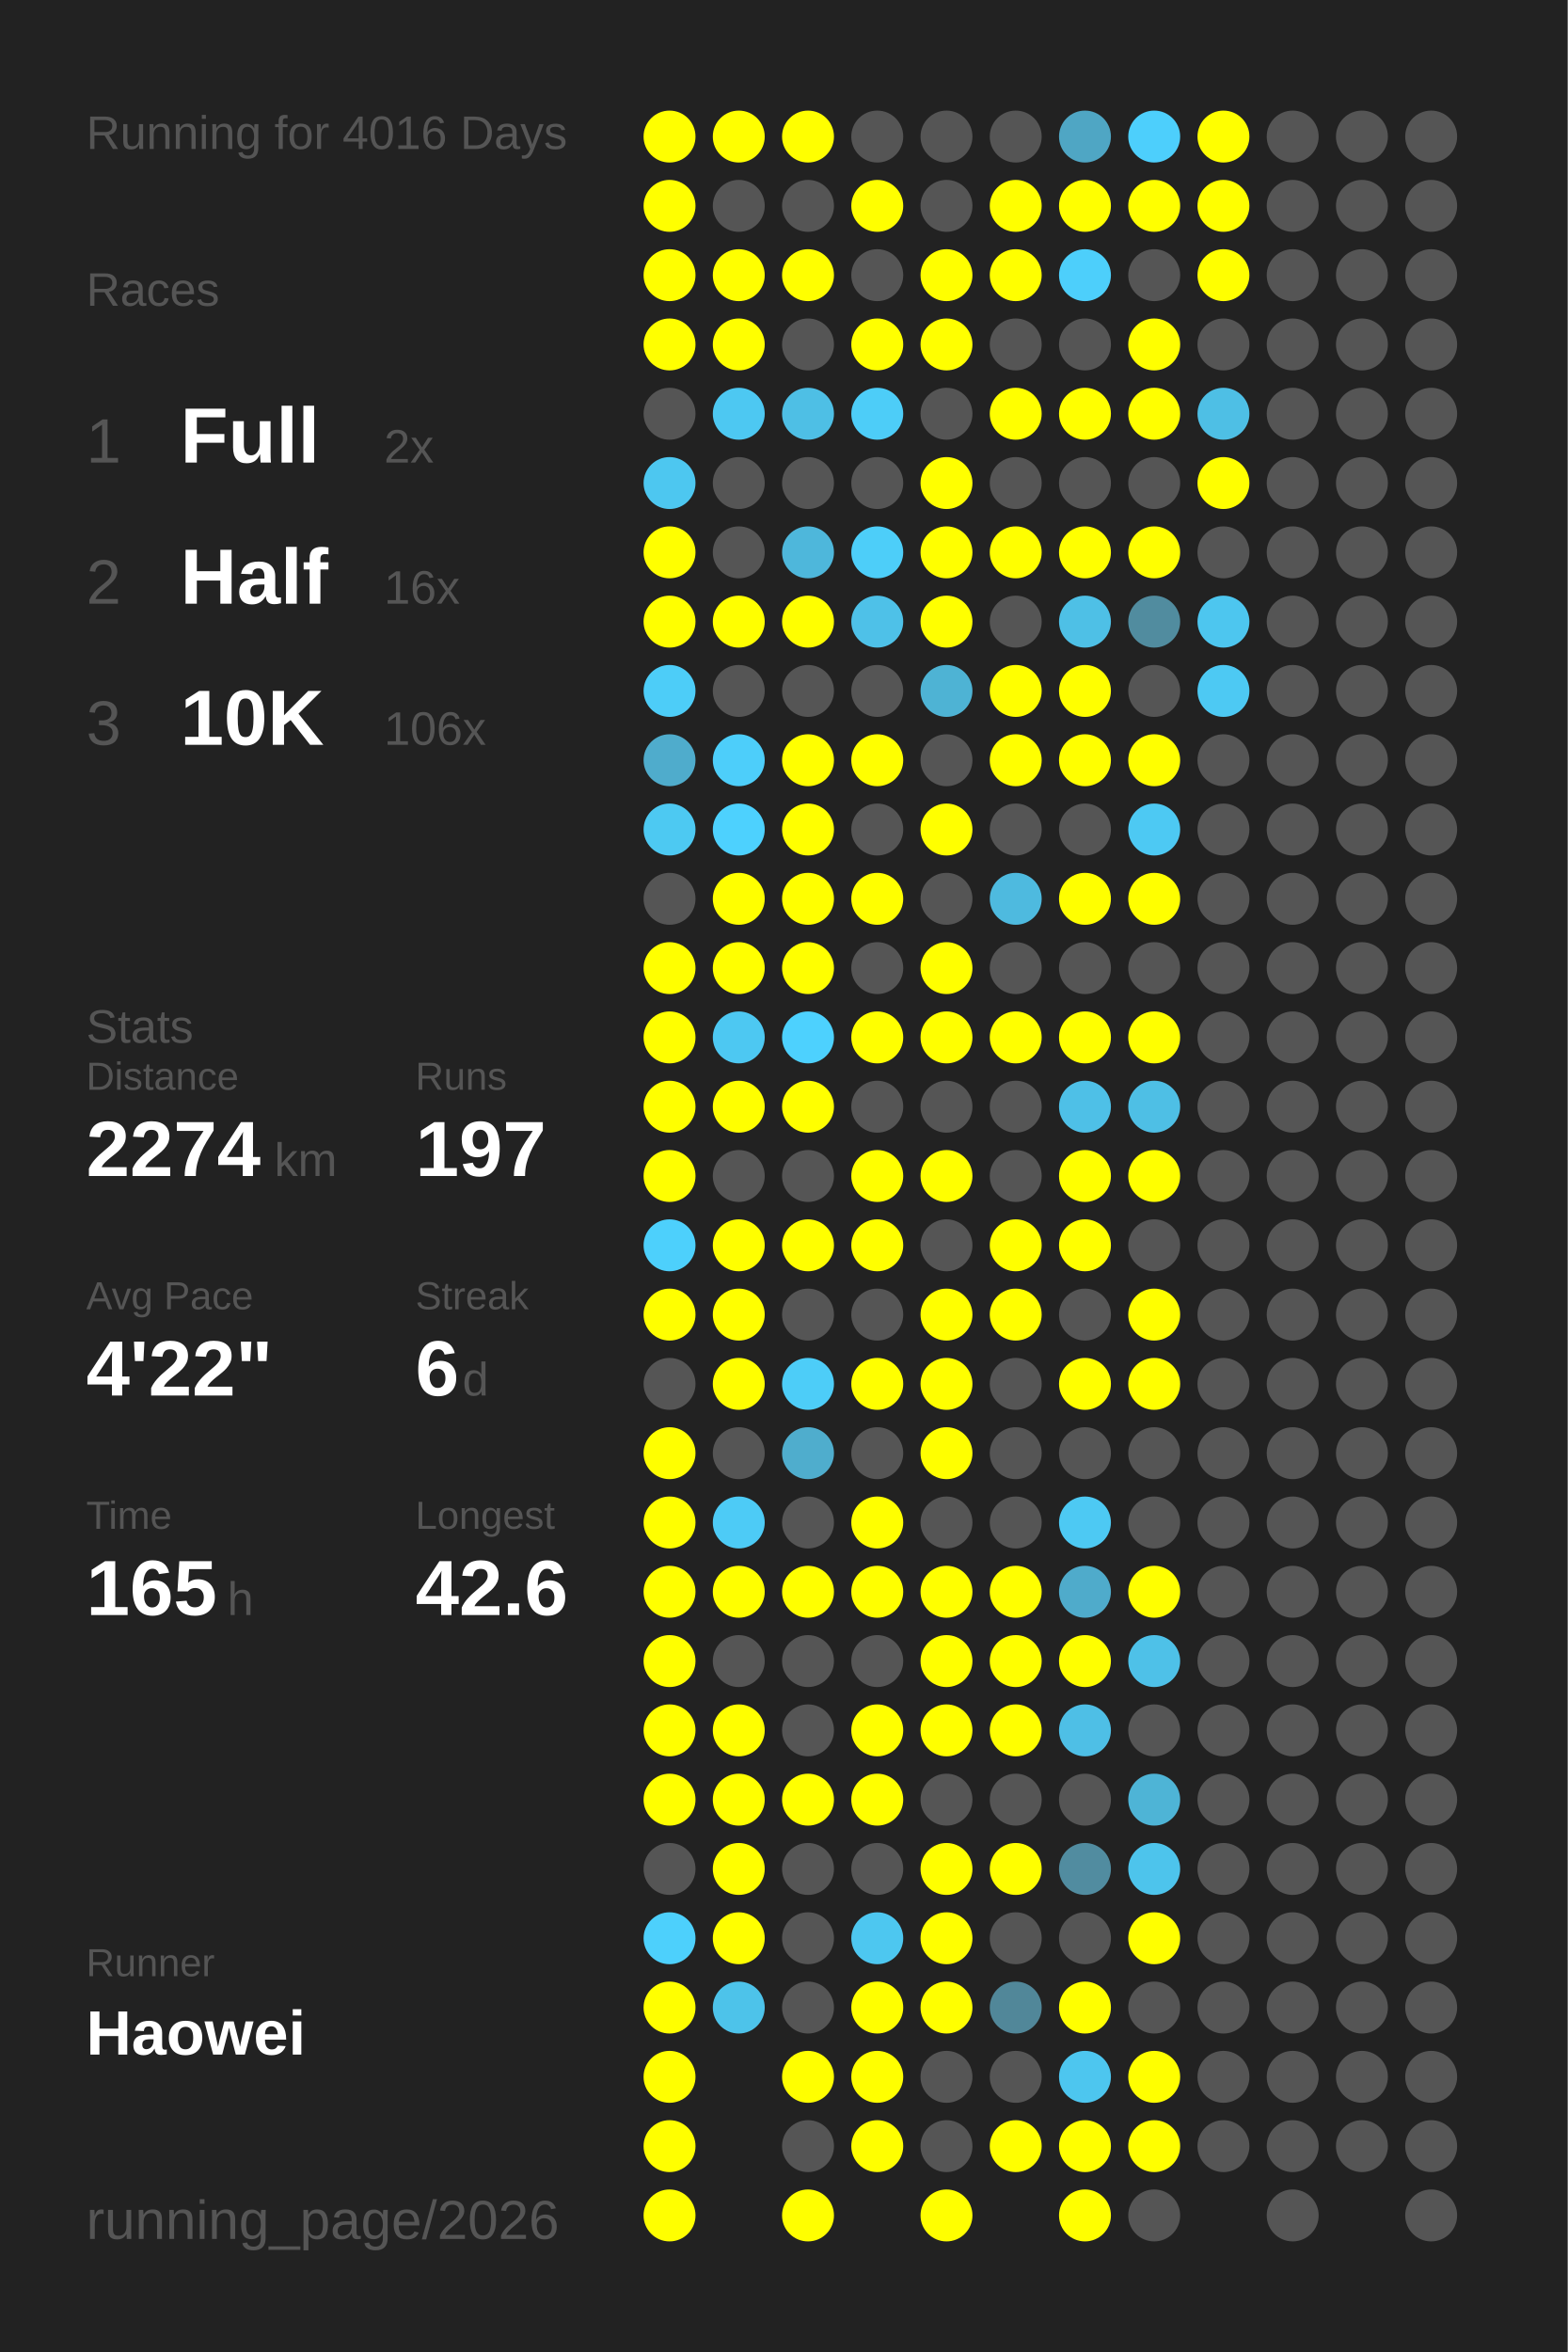
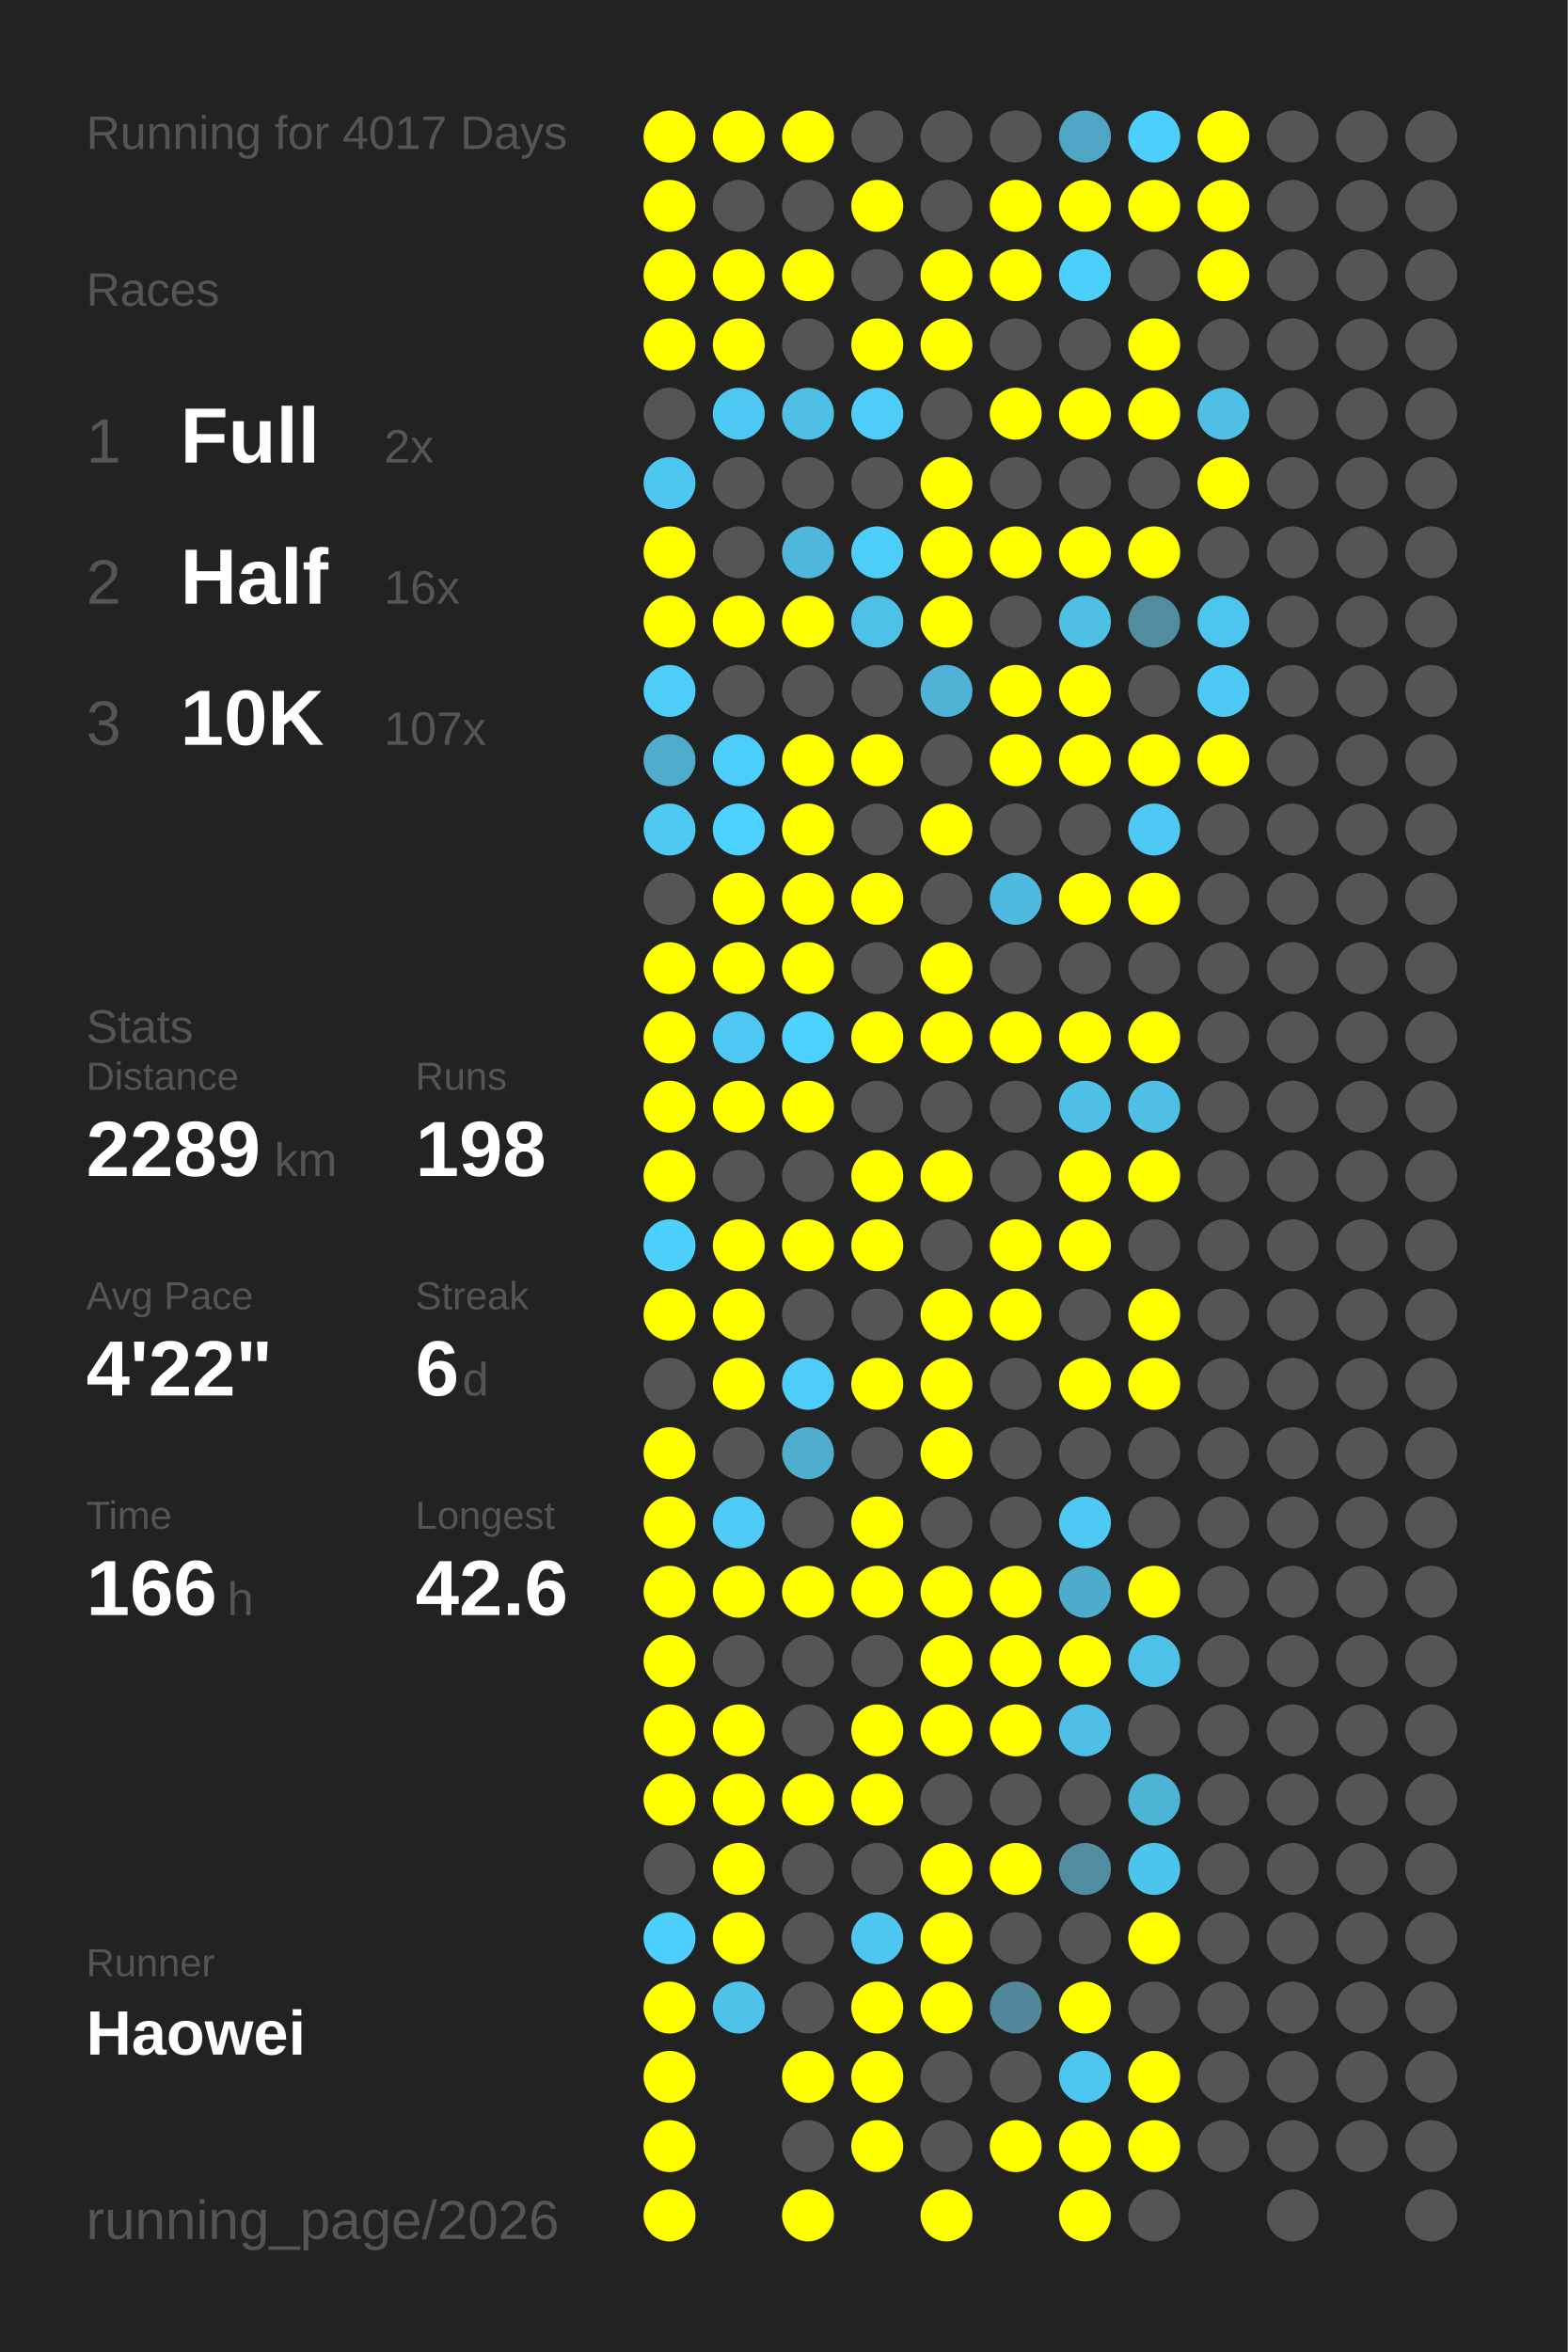
<svg xmlns="http://www.w3.org/2000/svg" baseProfile="full" height="300mm" version="1.1" viewBox="0,0,200,300" width="200mm">
  <defs />
  <rect fill="#222222" height="300" width="200" x="0" y="0" />
-   <text fill="#555555" style="font-size:6px; font-family:Arial;" x="11" y="19">Running for 4016 Days</text>
+   <text fill="#555555" style="font-size:6px; font-family:Arial;" x="11" y="19">Running for 4017 Days</text>
  <text fill="#555555" style="font-size:6px; font-family:Arial;" x="11" y="39">Races</text>
  <text fill="#555555" style="font-size:8px; font-family:Arial;" x="11" y="59">1</text>
  <text fill="#FFFFFF" style="font-size:10px; font-family:Arial; font-weight:bold;" x="23" y="59">Full</text>
  <text fill="#555555" style="font-size:6px; font-family:Arial;" x="49" y="59">2x</text>
  <text fill="#555555" style="font-size:8px; font-family:Arial;" x="11" y="77">2</text>
  <text fill="#FFFFFF" style="font-size:10px; font-family:Arial; font-weight:bold;" x="23" y="77">Half</text>
  <text fill="#555555" style="font-size:6px; font-family:Arial;" x="49" y="77">16x</text>
  <text fill="#555555" style="font-size:8px; font-family:Arial;" x="11" y="95">3</text>
  <text fill="#FFFFFF" style="font-size:10px; font-family:Arial; font-weight:bold;" x="23" y="95">10K</text>
-   <text fill="#555555" style="font-size:6px; font-family:Arial;" x="49" y="95">106x</text>
+   <text fill="#555555" style="font-size:6px; font-family:Arial;" x="49" y="95">107x</text>
  <text fill="#555555" style="font-size:6px; font-family:Arial;" x="11" y="133">Stats</text>
  <text fill="#555555" style="font-size:5px; font-family:Arial;" x="11" y="139">Distance</text>
-   <text fill="#FFFFFF" style="font-size:10px; font-family:Arial; font-weight:bold;" x="11" y="150">2274</text>
+   <text fill="#FFFFFF" style="font-size:10px; font-family:Arial; font-weight:bold;" x="11" y="150">2289</text>
  <text fill="#555555" style="font-size:6px; font-family:Arial;" x="35" y="150">km</text>
  <text fill="#555555" style="font-size:5px; font-family:Arial;" x="53" y="139">Runs</text>
-   <text fill="#FFFFFF" style="font-size:10px; font-family:Arial; font-weight:bold;" x="53" y="150">197</text>
+   <text fill="#FFFFFF" style="font-size:10px; font-family:Arial; font-weight:bold;" x="53" y="150">198</text>
  <text fill="#555555" style="font-size:5px; font-family:Arial;" x="11" y="167">Avg Pace</text>
  <text fill="#FFFFFF" style="font-size:10px; font-family:Arial; font-weight:bold;" x="11" y="178">4'22"</text>
  <text fill="#555555" style="font-size:5px; font-family:Arial;" x="53" y="167">Streak</text>
  <text fill="#FFFFFF" style="font-size:10px; font-family:Arial; font-weight:bold;" x="53" y="178">6</text>
  <text fill="#555555" style="font-size:6px; font-family:Arial;" x="59" y="178">d</text>
  <text fill="#555555" style="font-size:5px; font-family:Arial;" x="11" y="195">Time</text>
-   <text fill="#FFFFFF" style="font-size:10px; font-family:Arial; font-weight:bold;" x="11" y="206">165</text>
+   <text fill="#FFFFFF" style="font-size:10px; font-family:Arial; font-weight:bold;" x="11" y="206">166</text>
  <text fill="#555555" style="font-size:6px; font-family:Arial;" x="29" y="206">h</text>
  <text fill="#555555" style="font-size:5px; font-family:Arial;" x="53" y="195">Longest</text>
  <text fill="#FFFFFF" style="font-size:10px; font-family:Arial; font-weight:bold;" x="53" y="206">42.6</text>
  <text fill="#555555" style="font-size:5px; font-family:Arial;" x="11" y="252.065">Runner</text>
  <text fill="#FFFFFF" style="font-size:8px; font-family:Arial; font-weight:bold;" x="11" y="262.065">Haowei</text>
  <text fill="#555555" style="font-size:7px; font-family:Arial;" x="11" y="285.581">running_page/2026</text>
  <circle cx="85.417" cy="17.419" fill="#FFFF00" r="3.312" />
  <circle cx="85.417" cy="26.258" fill="#FFFF00" r="3.312" />
  <circle cx="85.417" cy="35.097" fill="#FFFF00" r="3.312" />
  <circle cx="85.417" cy="43.935" fill="#FFFF00" r="3.312" />
  <circle cx="85.417" cy="52.774" fill="#555555" r="3.312" />
  <circle cx="85.417" cy="61.613" fill="#4dc7f0" r="3.312" />
  <circle cx="85.417" cy="70.452" fill="#FFFF00" r="3.312" />
  <circle cx="85.417" cy="79.29" fill="#FFFF00" r="3.312" />
  <circle cx="85.417" cy="88.129" fill="#4dcdf8" r="3.312" />
  <circle cx="85.417" cy="96.968" fill="#4faccc" r="3.312" />
  <circle cx="85.417" cy="105.806" fill="#4dc9f2" r="3.312" />
  <circle cx="85.417" cy="114.645" fill="#555555" r="3.312" />
  <circle cx="85.417" cy="123.484" fill="#FFFF00" r="3.312" />
  <circle cx="85.417" cy="132.323" fill="#FFFF00" r="3.312" />
  <circle cx="85.417" cy="141.161" fill="#FFFF00" r="3.312" />
  <circle cx="85.417" cy="150" fill="#FFFF00" r="3.312" />
  <circle cx="85.417" cy="158.839" fill="#4dd0fc" r="3.312" />
  <circle cx="85.417" cy="167.677" fill="#FFFF00" r="3.312" />
  <circle cx="85.417" cy="176.516" fill="#555555" r="3.312" />
  <circle cx="85.417" cy="185.355" fill="#FFFF00" r="3.312" />
  <circle cx="85.417" cy="194.194" fill="#FFFF00" r="3.312" />
  <circle cx="85.417" cy="203.032" fill="#FFFF00" r="3.312" />
  <circle cx="85.417" cy="211.871" fill="#FFFF00" r="3.312" />
  <circle cx="85.417" cy="220.71" fill="#FFFF00" r="3.312" />
  <circle cx="85.417" cy="229.548" fill="#FFFF00" r="3.312" />
  <circle cx="85.417" cy="238.387" fill="#555555" r="3.312" />
  <circle cx="85.417" cy="247.226" fill="#4dd0fc" r="3.312" />
  <circle cx="85.417" cy="256.065" fill="#FFFF00" r="3.312" />
  <circle cx="85.417" cy="264.903" fill="#FFFF00" r="3.312" />
  <circle cx="85.417" cy="273.742" fill="#FFFF00" r="3.312" />
  <circle cx="85.417" cy="282.581" fill="#FFFF00" r="3.312" />
  <circle cx="94.25" cy="17.419" fill="#FFFF00" r="3.312" />
  <circle cx="94.25" cy="26.258" fill="#555555" r="3.312" />
  <circle cx="94.25" cy="35.097" fill="#FFFF00" r="3.312" />
  <circle cx="94.25" cy="43.935" fill="#FFFF00" r="3.312" />
  <circle cx="94.25" cy="52.774" fill="#4dc8f2" r="3.312" />
  <circle cx="94.25" cy="61.613" fill="#555555" r="3.312" />
  <circle cx="94.25" cy="70.452" fill="#555555" r="3.312" />
  <circle cx="94.25" cy="79.29" fill="#FFFF00" r="3.312" />
  <circle cx="94.25" cy="88.129" fill="#555555" r="3.312" />
  <circle cx="94.25" cy="96.968" fill="#4dcefa" r="3.312" />
  <circle cx="94.25" cy="105.806" fill="#4dd1fe" r="3.312" />
  <circle cx="94.25" cy="114.645" fill="#FFFF00" r="3.312" />
  <circle cx="94.25" cy="123.484" fill="#FFFF00" r="3.312" />
  <circle cx="94.25" cy="132.323" fill="#4dc8f2" r="3.312" />
  <circle cx="94.25" cy="141.161" fill="#FFFF00" r="3.312" />
  <circle cx="94.25" cy="150" fill="#555555" r="3.312" />
  <circle cx="94.25" cy="158.839" fill="#FFFF00" r="3.312" />
  <circle cx="94.25" cy="167.677" fill="#FFFF00" r="3.312" />
  <circle cx="94.25" cy="176.516" fill="#FFFF00" r="3.312" />
  <circle cx="94.25" cy="185.355" fill="#555555" r="3.312" />
  <circle cx="94.25" cy="194.194" fill="#4dcbf6" r="3.312" />
  <circle cx="94.25" cy="203.032" fill="#FFFF00" r="3.312" />
  <circle cx="94.25" cy="211.871" fill="#555555" r="3.312" />
  <circle cx="94.25" cy="220.71" fill="#FFFF00" r="3.312" />
  <circle cx="94.25" cy="229.548" fill="#FFFF00" r="3.312" />
  <circle cx="94.25" cy="238.387" fill="#FFFF00" r="3.312" />
  <circle cx="94.25" cy="247.226" fill="#FFFF00" r="3.312" />
  <circle cx="94.25" cy="256.065" fill="#4dc3ea" r="3.312" />
  <circle cx="103.083" cy="17.419" fill="#FFFF00" r="3.312" />
  <circle cx="103.083" cy="26.258" fill="#555555" r="3.312" />
  <circle cx="103.083" cy="35.097" fill="#FFFF00" r="3.312" />
  <circle cx="103.083" cy="43.935" fill="#555555" r="3.312" />
  <circle cx="103.083" cy="52.774" fill="#4ebfe5" r="3.312" />
  <circle cx="103.083" cy="61.613" fill="#555555" r="3.312" />
  <circle cx="103.083" cy="70.452" fill="#4eb7db" r="3.312" />
  <circle cx="103.083" cy="79.29" fill="#FFFF00" r="3.312" />
  <circle cx="103.083" cy="88.129" fill="#555555" r="3.312" />
  <circle cx="103.083" cy="96.968" fill="#FFFF00" r="3.312" />
  <circle cx="103.083" cy="105.806" fill="#FFFF00" r="3.312" />
  <circle cx="103.083" cy="114.645" fill="#FFFF00" r="3.312" />
  <circle cx="103.083" cy="123.484" fill="#FFFF00" r="3.312" />
  <circle cx="103.083" cy="132.323" fill="#4dd1fe" r="3.312" />
  <circle cx="103.083" cy="141.161" fill="#FFFF00" r="3.312" />
  <circle cx="103.083" cy="150" fill="#555555" r="3.312" />
  <circle cx="103.083" cy="158.839" fill="#FFFF00" r="3.312" />
  <circle cx="103.083" cy="167.677" fill="#555555" r="3.312" />
  <circle cx="103.083" cy="176.516" fill="#4dcdf8" r="3.312" />
  <circle cx="103.083" cy="185.355" fill="#4fadcd" r="3.312" />
  <circle cx="103.083" cy="194.194" fill="#555555" r="3.312" />
  <circle cx="103.083" cy="203.032" fill="#FFFF00" r="3.312" />
  <circle cx="103.083" cy="211.871" fill="#555555" r="3.312" />
  <circle cx="103.083" cy="220.71" fill="#555555" r="3.312" />
  <circle cx="103.083" cy="229.548" fill="#FFFF00" r="3.312" />
  <circle cx="103.083" cy="238.387" fill="#555555" r="3.312" />
  <circle cx="103.083" cy="247.226" fill="#555555" r="3.312" />
  <circle cx="103.083" cy="256.065" fill="#555555" r="3.312" />
  <circle cx="103.083" cy="264.903" fill="#FFFF00" r="3.312" />
  <circle cx="103.083" cy="273.742" fill="#555555" r="3.312" />
  <circle cx="103.083" cy="282.581" fill="#FFFF00" r="3.312" />
  <circle cx="111.917" cy="17.419" fill="#555555" r="3.312" />
  <circle cx="111.917" cy="26.258" fill="#FFFF00" r="3.312" />
  <circle cx="111.917" cy="35.097" fill="#555555" r="3.312" />
  <circle cx="111.917" cy="43.935" fill="#FFFF00" r="3.312" />
  <circle cx="111.917" cy="52.774" fill="#4dcdf8" r="3.312" />
  <circle cx="111.917" cy="61.613" fill="#555555" r="3.312" />
  <circle cx="111.917" cy="70.452" fill="#4dcef9" r="3.312" />
  <circle cx="111.917" cy="79.29" fill="#4ec1e8" r="3.312" />
  <circle cx="111.917" cy="88.129" fill="#555555" r="3.312" />
  <circle cx="111.917" cy="96.968" fill="#FFFF00" r="3.312" />
  <circle cx="111.917" cy="105.806" fill="#555555" r="3.312" />
  <circle cx="111.917" cy="114.645" fill="#FFFF00" r="3.312" />
  <circle cx="111.917" cy="123.484" fill="#555555" r="3.312" />
  <circle cx="111.917" cy="132.323" fill="#FFFF00" r="3.312" />
  <circle cx="111.917" cy="141.161" fill="#555555" r="3.312" />
  <circle cx="111.917" cy="150" fill="#FFFF00" r="3.312" />
  <circle cx="111.917" cy="158.839" fill="#FFFF00" r="3.312" />
  <circle cx="111.917" cy="167.677" fill="#555555" r="3.312" />
  <circle cx="111.917" cy="176.516" fill="#FFFF00" r="3.312" />
  <circle cx="111.917" cy="185.355" fill="#555555" r="3.312" />
  <circle cx="111.917" cy="194.194" fill="#FFFF00" r="3.312" />
  <circle cx="111.917" cy="203.032" fill="#FFFF00" r="3.312" />
  <circle cx="111.917" cy="211.871" fill="#555555" r="3.312" />
  <circle cx="111.917" cy="220.71" fill="#FFFF00" r="3.312" />
  <circle cx="111.917" cy="229.548" fill="#FFFF00" r="3.312" />
  <circle cx="111.917" cy="238.387" fill="#555555" r="3.312" />
  <circle cx="111.917" cy="247.226" fill="#4dc7f0" r="3.312" />
  <circle cx="111.917" cy="256.065" fill="#FFFF00" r="3.312" />
  <circle cx="111.917" cy="264.903" fill="#FFFF00" r="3.312" />
  <circle cx="111.917" cy="273.742" fill="#FFFF00" r="3.312" />
  <circle cx="120.75" cy="17.419" fill="#555555" r="3.312" />
  <circle cx="120.75" cy="26.258" fill="#555555" r="3.312" />
  <circle cx="120.75" cy="35.097" fill="#FFFF00" r="3.312" />
  <circle cx="120.75" cy="43.935" fill="#FFFF00" r="3.312" />
  <circle cx="120.75" cy="52.774" fill="#555555" r="3.312" />
  <circle cx="120.75" cy="61.613" fill="#FFFF00" r="3.312" />
  <circle cx="120.75" cy="70.452" fill="#FFFF00" r="3.312" />
  <circle cx="120.75" cy="79.29" fill="#FFFF00" r="3.312" />
  <circle cx="120.75" cy="88.129" fill="#4eb3d4" r="3.312" />
  <circle cx="120.75" cy="96.968" fill="#555555" r="3.312" />
  <circle cx="120.75" cy="105.806" fill="#FFFF00" r="3.312" />
  <circle cx="120.75" cy="114.645" fill="#555555" r="3.312" />
  <circle cx="120.75" cy="123.484" fill="#FFFF00" r="3.312" />
  <circle cx="120.75" cy="132.323" fill="#FFFF00" r="3.312" />
  <circle cx="120.75" cy="141.161" fill="#555555" r="3.312" />
  <circle cx="120.75" cy="150" fill="#FFFF00" r="3.312" />
  <circle cx="120.75" cy="158.839" fill="#555555" r="3.312" />
  <circle cx="120.75" cy="167.677" fill="#FFFF00" r="3.312" />
  <circle cx="120.75" cy="176.516" fill="#FFFF00" r="3.312" />
  <circle cx="120.75" cy="185.355" fill="#FFFF00" r="3.312" />
  <circle cx="120.75" cy="194.194" fill="#555555" r="3.312" />
  <circle cx="120.75" cy="203.032" fill="#FFFF00" r="3.312" />
  <circle cx="120.75" cy="211.871" fill="#FFFF00" r="3.312" />
  <circle cx="120.75" cy="220.71" fill="#FFFF00" r="3.312" />
  <circle cx="120.75" cy="229.548" fill="#555555" r="3.312" />
  <circle cx="120.75" cy="238.387" fill="#FFFF00" r="3.312" />
  <circle cx="120.75" cy="247.226" fill="#FFFF00" r="3.312" />
  <circle cx="120.75" cy="256.065" fill="#FFFF00" r="3.312" />
  <circle cx="120.75" cy="264.903" fill="#555555" r="3.312" />
  <circle cx="120.75" cy="273.742" fill="#555555" r="3.312" />
  <circle cx="120.75" cy="282.581" fill="#FFFF00" r="3.312" />
  <circle cx="129.583" cy="17.419" fill="#555555" r="3.312" />
  <circle cx="129.583" cy="26.258" fill="#FFFF00" r="3.312" />
  <circle cx="129.583" cy="35.097" fill="#FFFF00" r="3.312" />
  <circle cx="129.583" cy="43.935" fill="#555555" r="3.312" />
  <circle cx="129.583" cy="52.774" fill="#FFFF00" r="3.312" />
  <circle cx="129.583" cy="61.613" fill="#555555" r="3.312" />
  <circle cx="129.583" cy="70.452" fill="#FFFF00" r="3.312" />
  <circle cx="129.583" cy="79.29" fill="#555555" r="3.312" />
  <circle cx="129.583" cy="88.129" fill="#FFFF00" r="3.312" />
  <circle cx="129.583" cy="96.968" fill="#FFFF00" r="3.312" />
  <circle cx="129.583" cy="105.806" fill="#555555" r="3.312" />
  <circle cx="129.583" cy="114.645" fill="#4ebadf" r="3.312" />
  <circle cx="129.583" cy="123.484" fill="#555555" r="3.312" />
  <circle cx="129.583" cy="132.323" fill="#FFFF00" r="3.312" />
  <circle cx="129.583" cy="141.161" fill="#555555" r="3.312" />
  <circle cx="129.583" cy="150" fill="#555555" r="3.312" />
  <circle cx="129.583" cy="158.839" fill="#FFFF00" r="3.312" />
  <circle cx="129.583" cy="167.677" fill="#FFFF00" r="3.312" />
  <circle cx="129.583" cy="176.516" fill="#555555" r="3.312" />
  <circle cx="129.583" cy="185.355" fill="#555555" r="3.312" />
  <circle cx="129.583" cy="194.194" fill="#555555" r="3.312" />
  <circle cx="129.583" cy="203.032" fill="#FFFF00" r="3.312" />
  <circle cx="129.583" cy="211.871" fill="#FFFF00" r="3.312" />
  <circle cx="129.583" cy="220.71" fill="#FFFF00" r="3.312" />
  <circle cx="129.583" cy="229.548" fill="#555555" r="3.312" />
  <circle cx="129.583" cy="238.387" fill="#FFFF00" r="3.312" />
  <circle cx="129.583" cy="247.226" fill="#555555" r="3.312" />
  <circle cx="129.583" cy="256.065" fill="#518799" r="3.312" />
  <circle cx="129.583" cy="264.903" fill="#555555" r="3.312" />
  <circle cx="129.583" cy="273.742" fill="#FFFF00" r="3.312" />
  <circle cx="138.417" cy="17.419" fill="#4fa6c4" r="3.312" />
  <circle cx="138.417" cy="26.258" fill="#FFFF00" r="3.312" />
  <circle cx="138.417" cy="35.097" fill="#4dcffb" r="3.312" />
  <circle cx="138.417" cy="43.935" fill="#555555" r="3.312" />
  <circle cx="138.417" cy="52.774" fill="#FFFF00" r="3.312" />
  <circle cx="138.417" cy="61.613" fill="#555555" r="3.312" />
  <circle cx="138.417" cy="70.452" fill="#FFFF00" r="3.312" />
  <circle cx="138.417" cy="79.29" fill="#4ec0e6" r="3.312" />
  <circle cx="138.417" cy="88.129" fill="#FFFF00" r="3.312" />
  <circle cx="138.417" cy="96.968" fill="#FFFF00" r="3.312" />
  <circle cx="138.417" cy="105.806" fill="#555555" r="3.312" />
  <circle cx="138.417" cy="114.645" fill="#FFFF00" r="3.312" />
  <circle cx="138.417" cy="123.484" fill="#555555" r="3.312" />
  <circle cx="138.417" cy="132.323" fill="#FFFF00" r="3.312" />
  <circle cx="138.417" cy="141.161" fill="#4ec0e7" r="3.312" />
  <circle cx="138.417" cy="150" fill="#FFFF00" r="3.312" />
  <circle cx="138.417" cy="158.839" fill="#FFFF00" r="3.312" />
  <circle cx="138.417" cy="167.677" fill="#555555" r="3.312" />
  <circle cx="138.417" cy="176.516" fill="#FFFF00" r="3.312" />
  <circle cx="138.417" cy="185.355" fill="#555555" r="3.312" />
  <circle cx="138.417" cy="194.194" fill="#4dc9f3" r="3.312" />
  <circle cx="138.417" cy="203.032" fill="#4fabcb" r="3.312" />
  <circle cx="138.417" cy="211.871" fill="#FFFF00" r="3.312" />
  <circle cx="138.417" cy="220.71" fill="#4ebfe6" r="3.312" />
  <circle cx="138.417" cy="229.548" fill="#555555" r="3.312" />
  <circle cx="138.417" cy="238.387" fill="#518ca0" r="3.312" />
  <circle cx="138.417" cy="247.226" fill="#555555" r="3.312" />
  <circle cx="138.417" cy="256.065" fill="#FFFF00" r="3.312" />
  <circle cx="138.417" cy="264.903" fill="#4dc6ef" r="3.312" />
  <circle cx="138.417" cy="273.742" fill="#FFFF00" r="3.312" />
  <circle cx="138.417" cy="282.581" fill="#FFFF00" r="3.312" />
  <circle cx="147.25" cy="17.419" fill="#4dcffc" r="3.312" />
  <circle cx="147.25" cy="26.258" fill="#FFFF00" r="3.312" />
  <circle cx="147.25" cy="35.097" fill="#555555" r="3.312" />
  <circle cx="147.25" cy="43.935" fill="#FFFF00" r="3.312" />
  <circle cx="147.25" cy="52.774" fill="#FFFF00" r="3.312" />
  <circle cx="147.25" cy="61.613" fill="#555555" r="3.312" />
  <circle cx="147.25" cy="70.452" fill="#FFFF00" r="3.312" />
  <circle cx="147.25" cy="79.29" fill="#518c9f" r="3.312" />
  <circle cx="147.25" cy="88.129" fill="#555555" r="3.312" />
  <circle cx="147.25" cy="96.968" fill="#FFFF00" r="3.312" />
  <circle cx="147.25" cy="105.806" fill="#4dc9f3" r="3.312" />
  <circle cx="147.25" cy="114.645" fill="#FFFF00" r="3.312" />
  <circle cx="147.25" cy="123.484" fill="#555555" r="3.312" />
  <circle cx="147.25" cy="132.323" fill="#FFFF00" r="3.312" />
  <circle cx="147.25" cy="141.161" fill="#4ebfe5" r="3.312" />
  <circle cx="147.25" cy="150" fill="#FFFF00" r="3.312" />
  <circle cx="147.25" cy="158.839" fill="#555555" r="3.312" />
  <circle cx="147.25" cy="167.677" fill="#FFFF00" r="3.312" />
  <circle cx="147.25" cy="176.516" fill="#FFFF00" r="3.312" />
  <circle cx="147.25" cy="185.355" fill="#555555" r="3.312" />
  <circle cx="147.25" cy="194.194" fill="#555555" r="3.312" />
  <circle cx="147.25" cy="203.032" fill="#FFFF00" r="3.312" />
  <circle cx="147.25" cy="211.871" fill="#4ec1e8" r="3.312" />
  <circle cx="147.25" cy="220.71" fill="#555555" r="3.312" />
  <circle cx="147.25" cy="229.548" fill="#4eb4d6" r="3.312" />
  <circle cx="147.25" cy="238.387" fill="#4dc4ec" r="3.312" />
  <circle cx="147.25" cy="247.226" fill="#FFFF00" r="3.312" />
  <circle cx="147.25" cy="256.065" fill="#555555" r="3.312" />
  <circle cx="147.25" cy="264.903" fill="#FFFF00" r="3.312" />
  <circle cx="147.25" cy="273.742" fill="#FFFF00" r="3.312" />
  <circle cx="147.25" cy="282.581" fill="#555555" r="3.312" />
  <circle cx="156.083" cy="17.419" fill="#FFFF00" r="3.312" />
  <circle cx="156.083" cy="26.258" fill="#FFFF00" r="3.312" />
  <circle cx="156.083" cy="35.097" fill="#FFFF00" r="3.312" />
  <circle cx="156.083" cy="43.935" fill="#555555" r="3.312" />
  <circle cx="156.083" cy="52.774" fill="#4ebfe5" r="3.312" />
  <circle cx="156.083" cy="61.613" fill="#FFFF00" r="3.312" />
  <circle cx="156.083" cy="70.452" fill="#555555" r="3.312" />
  <circle cx="156.083" cy="79.29" fill="#4dc6ef" r="3.312" />
  <circle cx="156.083" cy="88.129" fill="#4dc9f3" r="3.312" />
-   <circle cx="156.083" cy="96.968" fill="#555555" r="3.312" />
+   <circle cx="156.083" cy="96.968" fill="#FFFF00" r="3.312" />
  <circle cx="156.083" cy="105.806" fill="#555555" r="3.312" />
  <circle cx="156.083" cy="114.645" fill="#555555" r="3.312" />
  <circle cx="156.083" cy="123.484" fill="#555555" r="3.312" />
  <circle cx="156.083" cy="132.323" fill="#555555" r="3.312" />
  <circle cx="156.083" cy="141.161" fill="#555555" r="3.312" />
  <circle cx="156.083" cy="150" fill="#555555" r="3.312" />
  <circle cx="156.083" cy="158.839" fill="#555555" r="3.312" />
  <circle cx="156.083" cy="167.677" fill="#555555" r="3.312" />
  <circle cx="156.083" cy="176.516" fill="#555555" r="3.312" />
  <circle cx="156.083" cy="185.355" fill="#555555" r="3.312" />
  <circle cx="156.083" cy="194.194" fill="#555555" r="3.312" />
  <circle cx="156.083" cy="203.032" fill="#555555" r="3.312" />
  <circle cx="156.083" cy="211.871" fill="#555555" r="3.312" />
  <circle cx="156.083" cy="220.71" fill="#555555" r="3.312" />
  <circle cx="156.083" cy="229.548" fill="#555555" r="3.312" />
  <circle cx="156.083" cy="238.387" fill="#555555" r="3.312" />
  <circle cx="156.083" cy="247.226" fill="#555555" r="3.312" />
  <circle cx="156.083" cy="256.065" fill="#555555" r="3.312" />
  <circle cx="156.083" cy="264.903" fill="#555555" r="3.312" />
  <circle cx="156.083" cy="273.742" fill="#555555" r="3.312" />
  <circle cx="164.917" cy="17.419" fill="#555555" r="3.312" />
  <circle cx="164.917" cy="26.258" fill="#555555" r="3.312" />
  <circle cx="164.917" cy="35.097" fill="#555555" r="3.312" />
  <circle cx="164.917" cy="43.935" fill="#555555" r="3.312" />
  <circle cx="164.917" cy="52.774" fill="#555555" r="3.312" />
  <circle cx="164.917" cy="61.613" fill="#555555" r="3.312" />
  <circle cx="164.917" cy="70.452" fill="#555555" r="3.312" />
  <circle cx="164.917" cy="79.29" fill="#555555" r="3.312" />
  <circle cx="164.917" cy="88.129" fill="#555555" r="3.312" />
  <circle cx="164.917" cy="96.968" fill="#555555" r="3.312" />
  <circle cx="164.917" cy="105.806" fill="#555555" r="3.312" />
  <circle cx="164.917" cy="114.645" fill="#555555" r="3.312" />
  <circle cx="164.917" cy="123.484" fill="#555555" r="3.312" />
  <circle cx="164.917" cy="132.323" fill="#555555" r="3.312" />
  <circle cx="164.917" cy="141.161" fill="#555555" r="3.312" />
  <circle cx="164.917" cy="150" fill="#555555" r="3.312" />
  <circle cx="164.917" cy="158.839" fill="#555555" r="3.312" />
  <circle cx="164.917" cy="167.677" fill="#555555" r="3.312" />
  <circle cx="164.917" cy="176.516" fill="#555555" r="3.312" />
  <circle cx="164.917" cy="185.355" fill="#555555" r="3.312" />
  <circle cx="164.917" cy="194.194" fill="#555555" r="3.312" />
  <circle cx="164.917" cy="203.032" fill="#555555" r="3.312" />
  <circle cx="164.917" cy="211.871" fill="#555555" r="3.312" />
  <circle cx="164.917" cy="220.71" fill="#555555" r="3.312" />
  <circle cx="164.917" cy="229.548" fill="#555555" r="3.312" />
  <circle cx="164.917" cy="238.387" fill="#555555" r="3.312" />
  <circle cx="164.917" cy="247.226" fill="#555555" r="3.312" />
  <circle cx="164.917" cy="256.065" fill="#555555" r="3.312" />
  <circle cx="164.917" cy="264.903" fill="#555555" r="3.312" />
  <circle cx="164.917" cy="273.742" fill="#555555" r="3.312" />
  <circle cx="164.917" cy="282.581" fill="#555555" r="3.312" />
  <circle cx="173.75" cy="17.419" fill="#555555" r="3.312" />
  <circle cx="173.75" cy="26.258" fill="#555555" r="3.312" />
  <circle cx="173.75" cy="35.097" fill="#555555" r="3.312" />
  <circle cx="173.75" cy="43.935" fill="#555555" r="3.312" />
  <circle cx="173.75" cy="52.774" fill="#555555" r="3.312" />
  <circle cx="173.75" cy="61.613" fill="#555555" r="3.312" />
  <circle cx="173.75" cy="70.452" fill="#555555" r="3.312" />
  <circle cx="173.75" cy="79.29" fill="#555555" r="3.312" />
  <circle cx="173.75" cy="88.129" fill="#555555" r="3.312" />
  <circle cx="173.75" cy="96.968" fill="#555555" r="3.312" />
  <circle cx="173.75" cy="105.806" fill="#555555" r="3.312" />
  <circle cx="173.75" cy="114.645" fill="#555555" r="3.312" />
  <circle cx="173.75" cy="123.484" fill="#555555" r="3.312" />
  <circle cx="173.75" cy="132.323" fill="#555555" r="3.312" />
  <circle cx="173.75" cy="141.161" fill="#555555" r="3.312" />
  <circle cx="173.75" cy="150" fill="#555555" r="3.312" />
  <circle cx="173.75" cy="158.839" fill="#555555" r="3.312" />
  <circle cx="173.75" cy="167.677" fill="#555555" r="3.312" />
  <circle cx="173.75" cy="176.516" fill="#555555" r="3.312" />
  <circle cx="173.75" cy="185.355" fill="#555555" r="3.312" />
  <circle cx="173.75" cy="194.194" fill="#555555" r="3.312" />
  <circle cx="173.75" cy="203.032" fill="#555555" r="3.312" />
  <circle cx="173.75" cy="211.871" fill="#555555" r="3.312" />
  <circle cx="173.75" cy="220.71" fill="#555555" r="3.312" />
  <circle cx="173.75" cy="229.548" fill="#555555" r="3.312" />
  <circle cx="173.75" cy="238.387" fill="#555555" r="3.312" />
  <circle cx="173.75" cy="247.226" fill="#555555" r="3.312" />
  <circle cx="173.75" cy="256.065" fill="#555555" r="3.312" />
  <circle cx="173.75" cy="264.903" fill="#555555" r="3.312" />
  <circle cx="173.75" cy="273.742" fill="#555555" r="3.312" />
  <circle cx="182.583" cy="17.419" fill="#555555" r="3.312" />
  <circle cx="182.583" cy="26.258" fill="#555555" r="3.312" />
  <circle cx="182.583" cy="35.097" fill="#555555" r="3.312" />
  <circle cx="182.583" cy="43.935" fill="#555555" r="3.312" />
  <circle cx="182.583" cy="52.774" fill="#555555" r="3.312" />
  <circle cx="182.583" cy="61.613" fill="#555555" r="3.312" />
  <circle cx="182.583" cy="70.452" fill="#555555" r="3.312" />
  <circle cx="182.583" cy="79.29" fill="#555555" r="3.312" />
  <circle cx="182.583" cy="88.129" fill="#555555" r="3.312" />
  <circle cx="182.583" cy="96.968" fill="#555555" r="3.312" />
  <circle cx="182.583" cy="105.806" fill="#555555" r="3.312" />
  <circle cx="182.583" cy="114.645" fill="#555555" r="3.312" />
  <circle cx="182.583" cy="123.484" fill="#555555" r="3.312" />
  <circle cx="182.583" cy="132.323" fill="#555555" r="3.312" />
  <circle cx="182.583" cy="141.161" fill="#555555" r="3.312" />
  <circle cx="182.583" cy="150" fill="#555555" r="3.312" />
  <circle cx="182.583" cy="158.839" fill="#555555" r="3.312" />
  <circle cx="182.583" cy="167.677" fill="#555555" r="3.312" />
  <circle cx="182.583" cy="176.516" fill="#555555" r="3.312" />
  <circle cx="182.583" cy="185.355" fill="#555555" r="3.312" />
  <circle cx="182.583" cy="194.194" fill="#555555" r="3.312" />
  <circle cx="182.583" cy="203.032" fill="#555555" r="3.312" />
  <circle cx="182.583" cy="211.871" fill="#555555" r="3.312" />
  <circle cx="182.583" cy="220.71" fill="#555555" r="3.312" />
  <circle cx="182.583" cy="229.548" fill="#555555" r="3.312" />
  <circle cx="182.583" cy="238.387" fill="#555555" r="3.312" />
  <circle cx="182.583" cy="247.226" fill="#555555" r="3.312" />
  <circle cx="182.583" cy="256.065" fill="#555555" r="3.312" />
  <circle cx="182.583" cy="264.903" fill="#555555" r="3.312" />
  <circle cx="182.583" cy="273.742" fill="#555555" r="3.312" />
  <circle cx="182.583" cy="282.581" fill="#555555" r="3.312" />
</svg>
